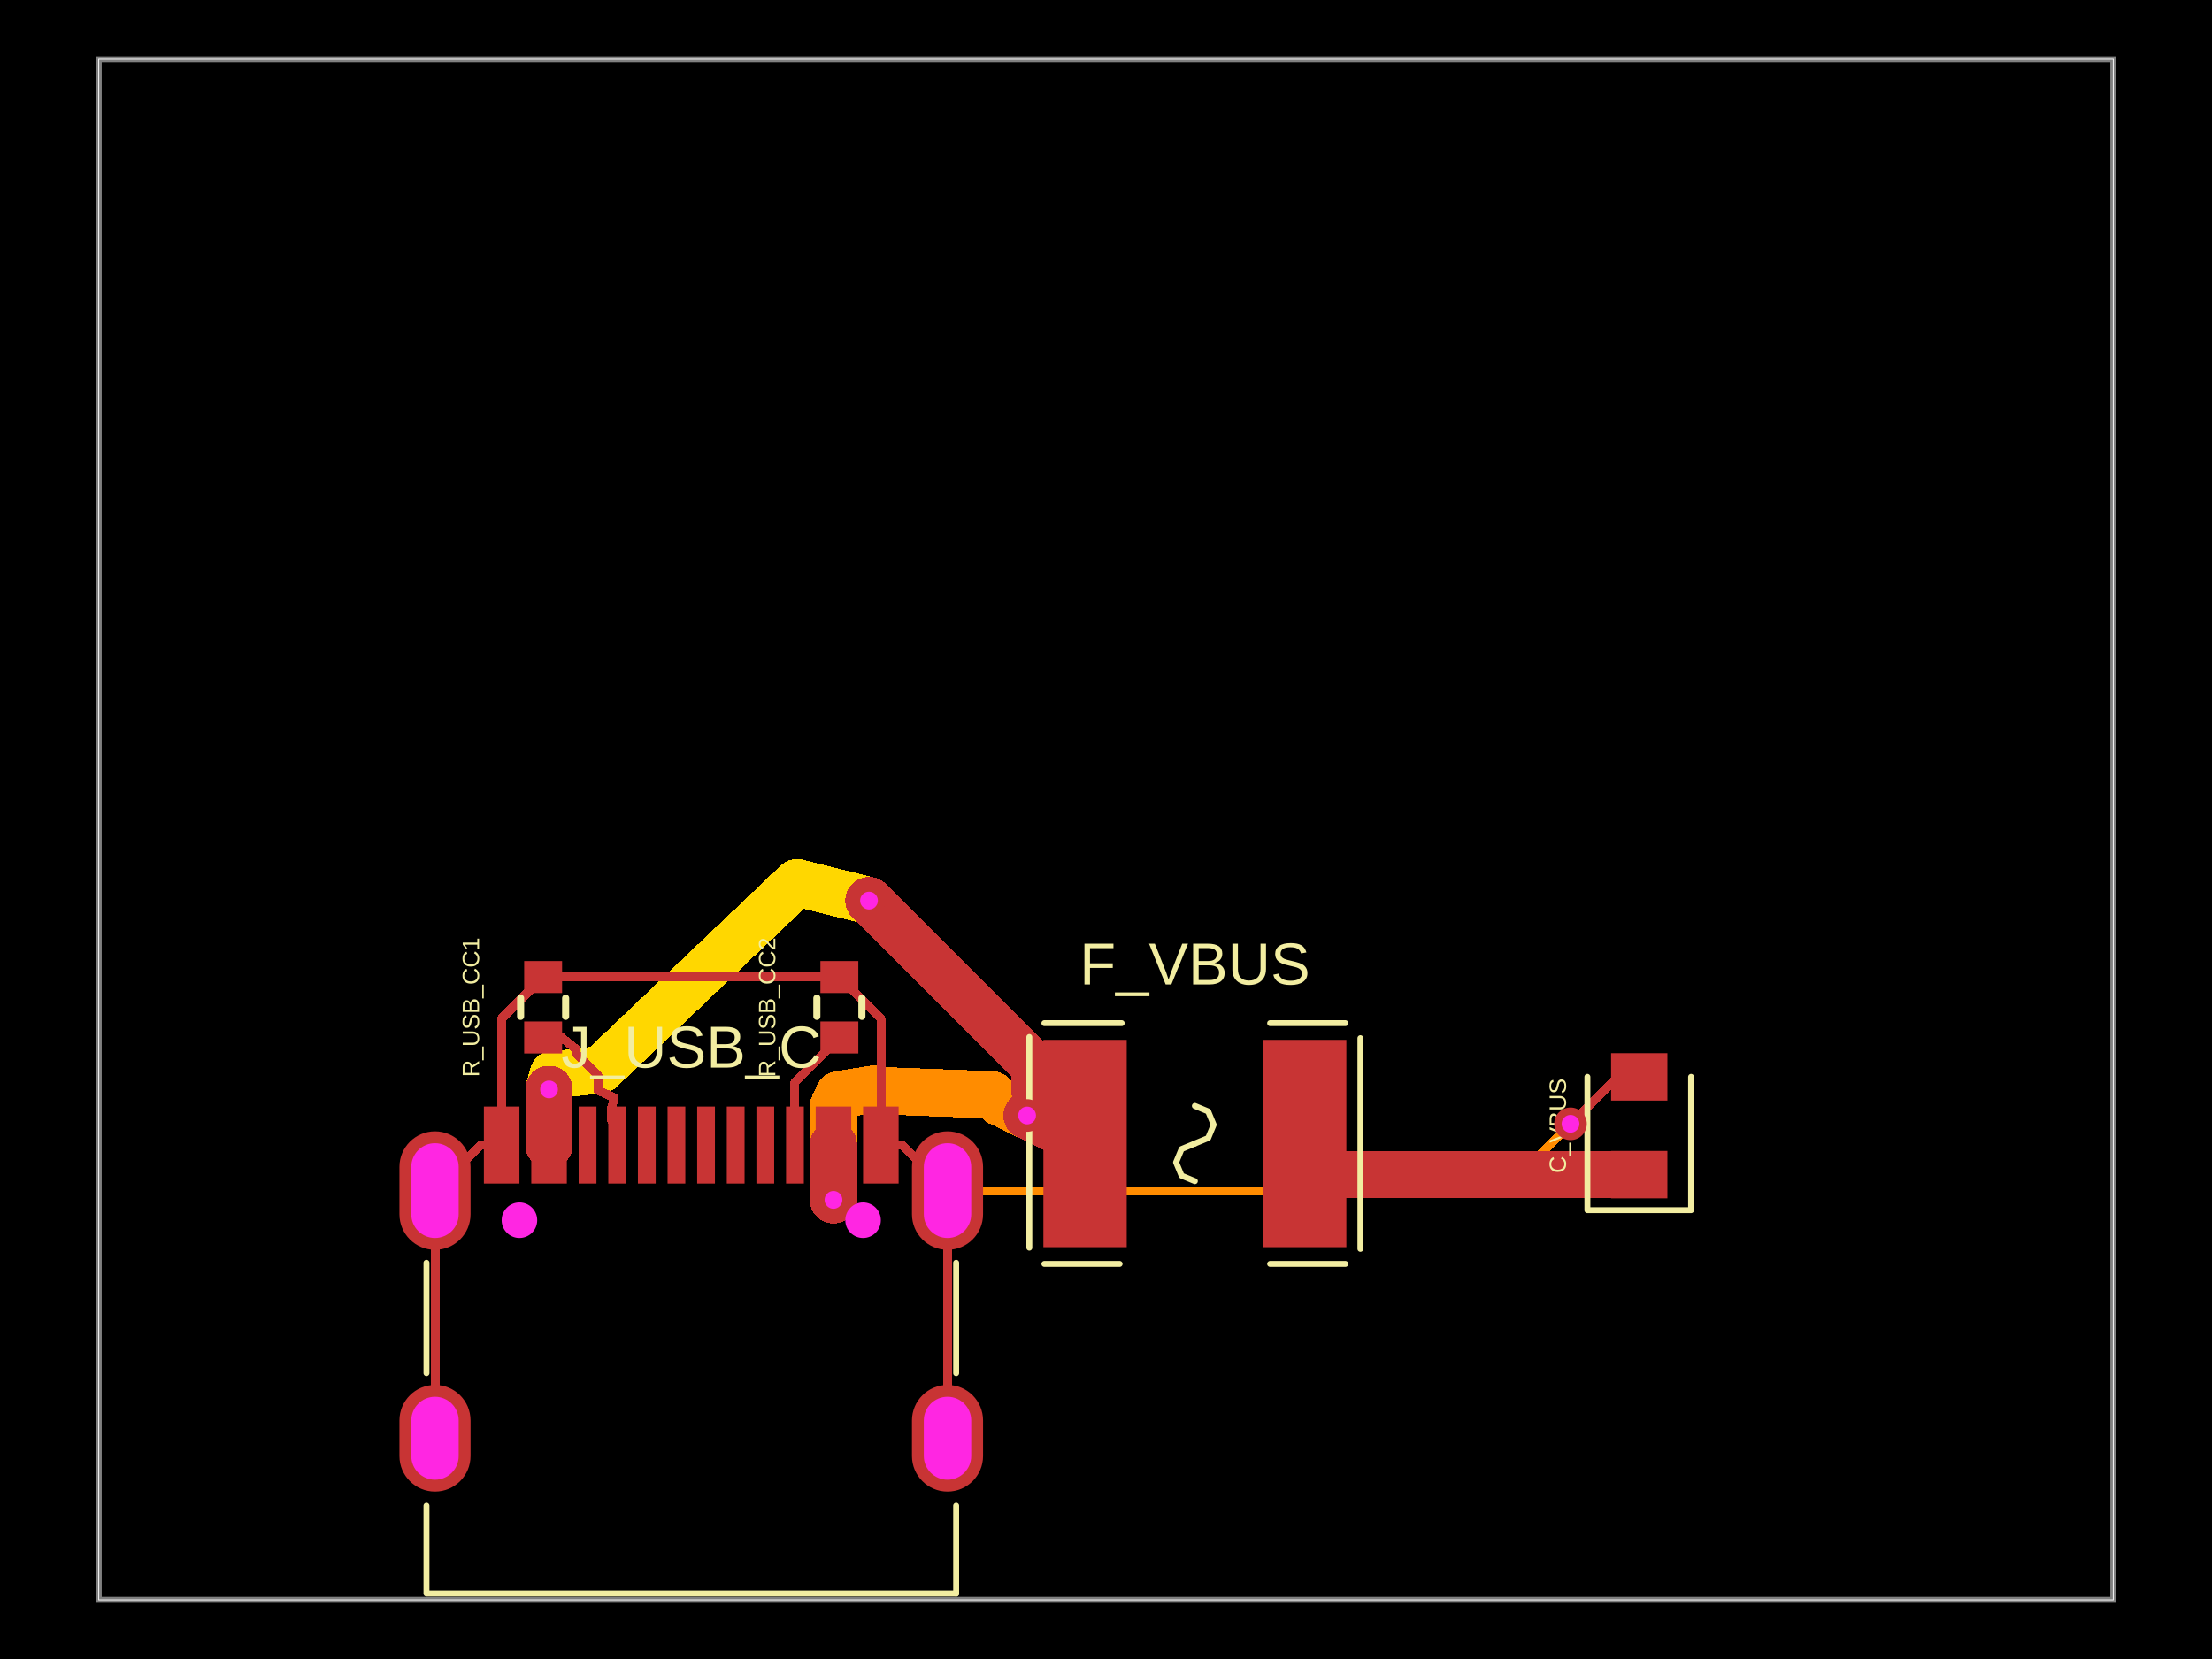
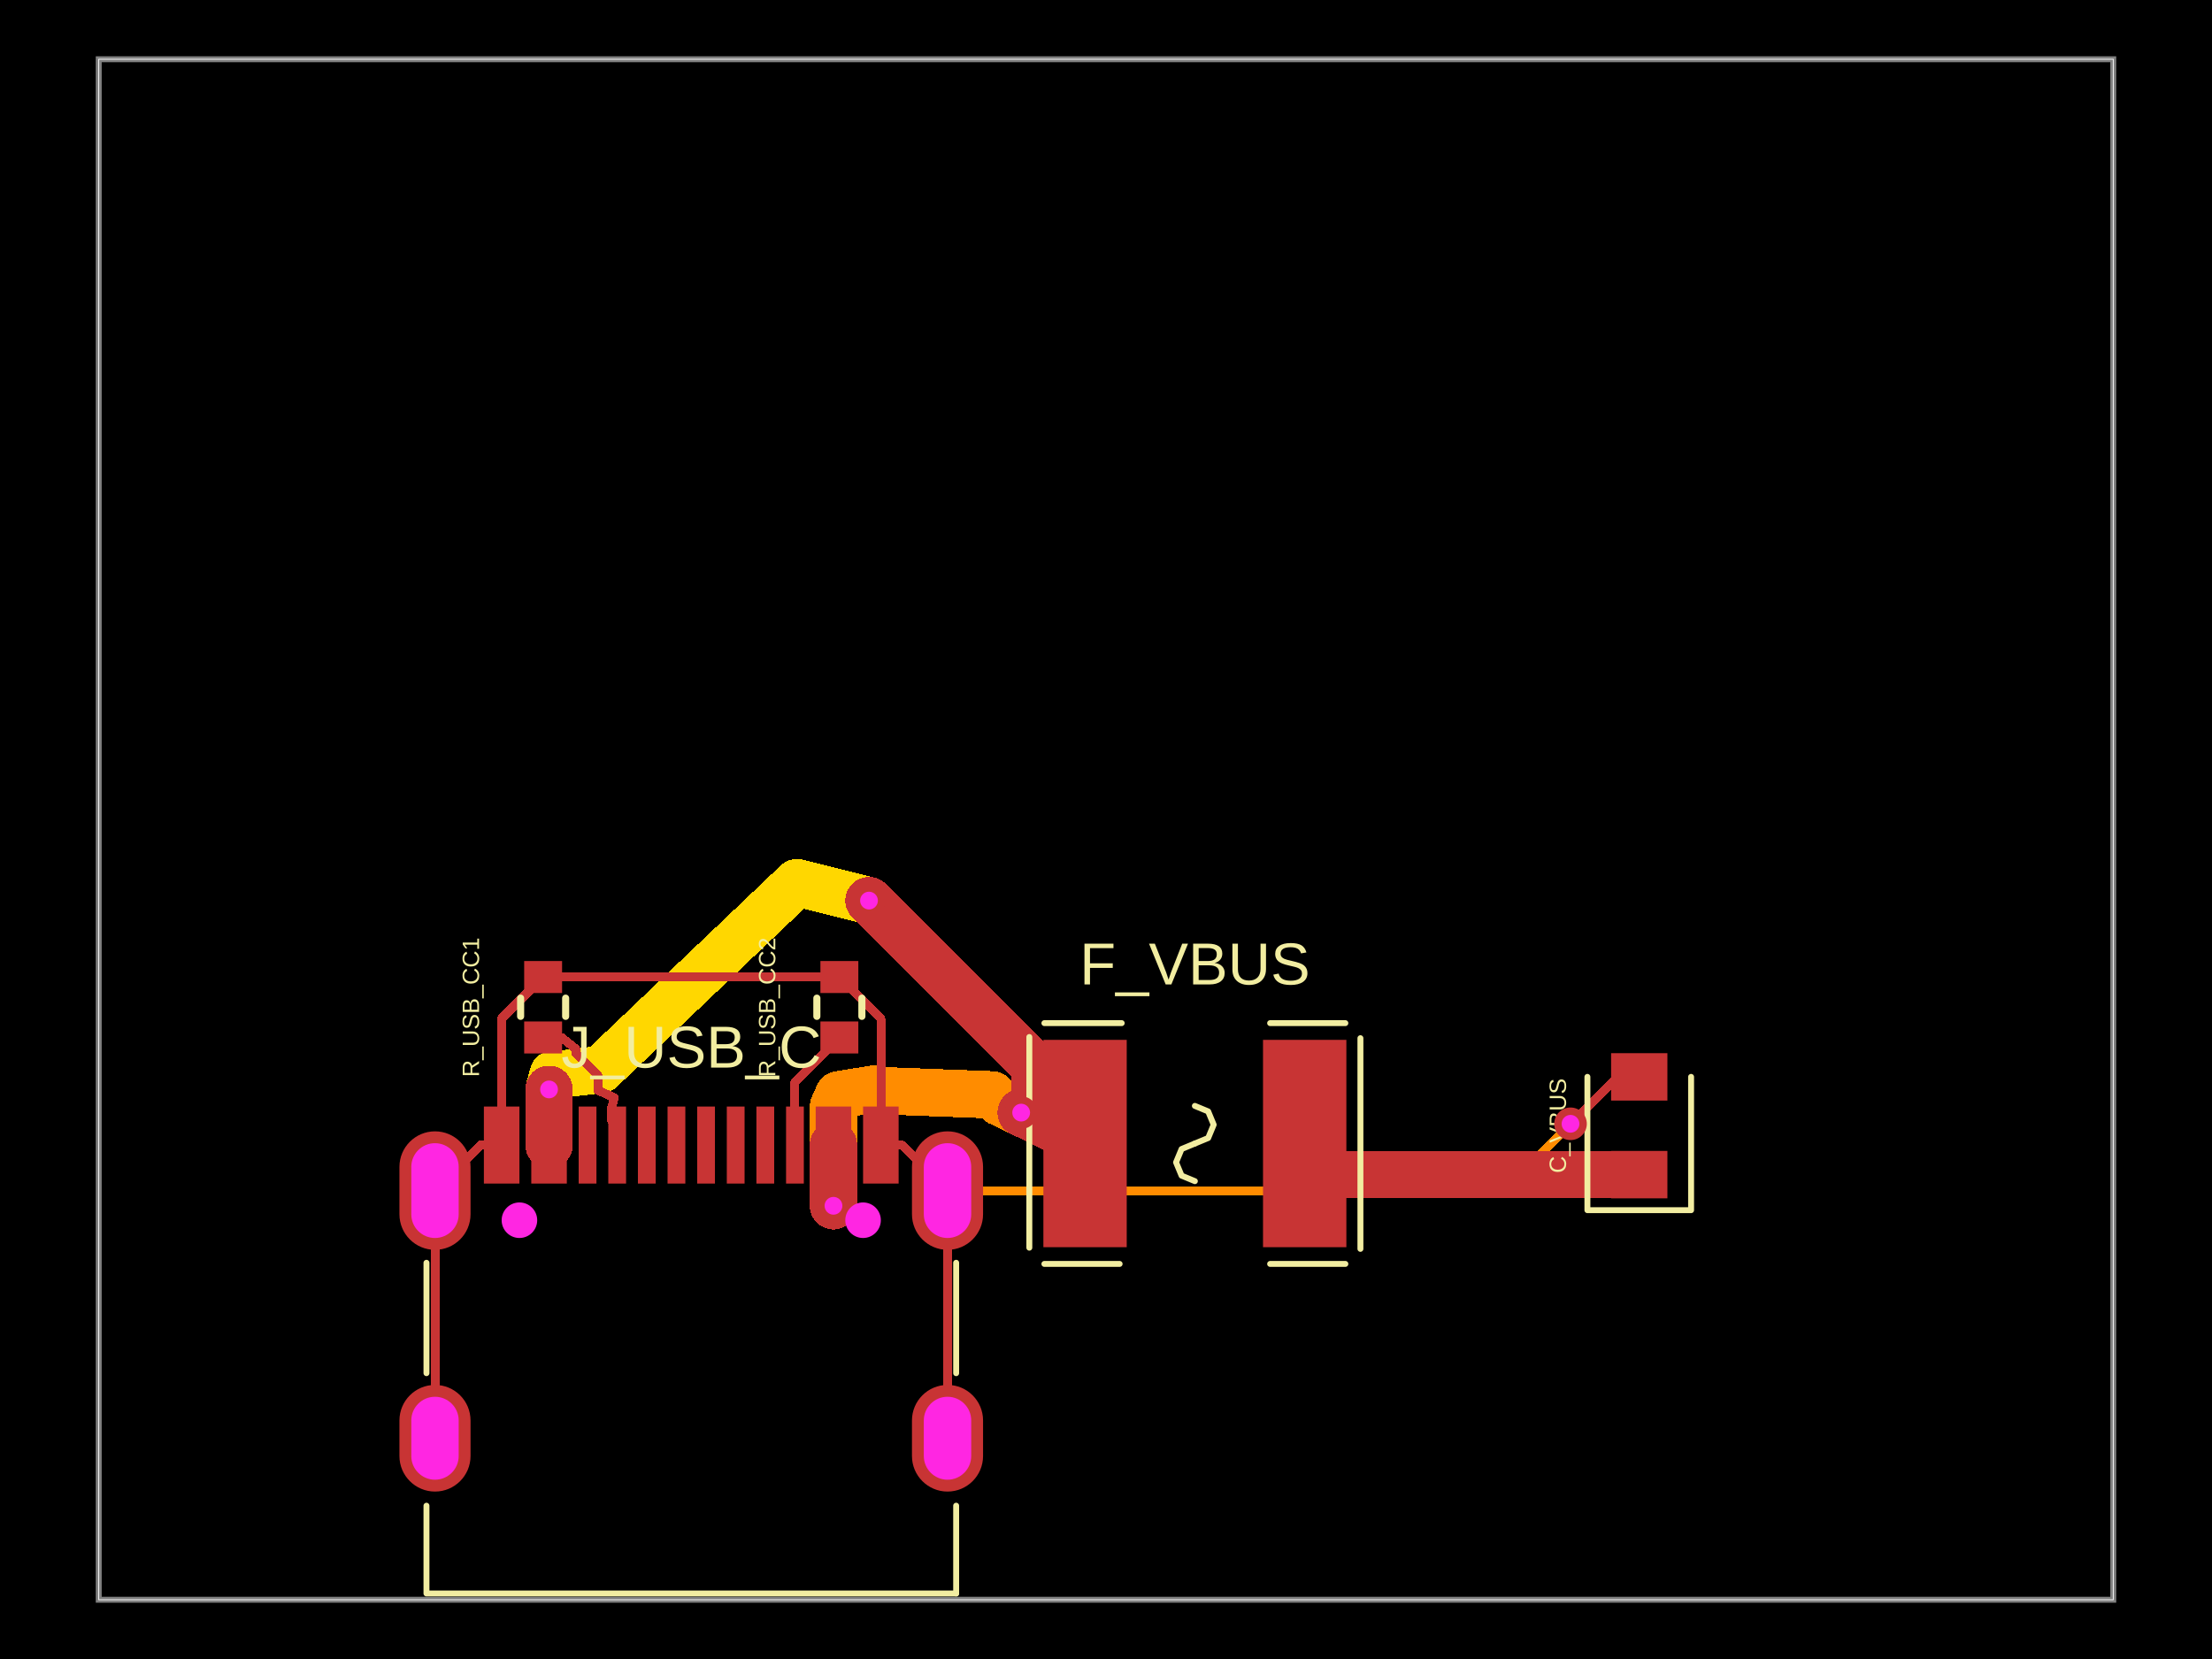
<svg xmlns="http://www.w3.org/2000/svg" width="800" height="600" data-software-used-string="@tscircuit/core@0.0.1871">
  <style />
  <rect class="boundary" x="0" y="0" fill="#000" width="800" height="600" data-type="pcb_background" data-pcb-layer="global" />
  <rect class="pcb-boundary" fill="none" stroke="#fff" stroke-width="0.3" x="35.714" y="21.429" width="728.571" height="557.143" data-type="pcb_boundary" data-pcb-layer="global" />
  <path class="pcb-board" d="M 35.714 578.571 L 764.286 578.571 L 764.286 21.429 L 35.714 21.429 Z" fill="none" stroke="rgba(255, 255, 255, 0.5)" stroke-width="2.143" data-type="pcb_board" data-pcb-layer="board" />
-   <path class="pcb-trace" stroke="rgb(255, 140, 0)" fill="none" d="M 301.436 433.947 L 301.429 400.197" stroke-width="17.143" stroke-linecap="round" stroke-linejoin="round" shape-rendering="crispEdges" data-type="pcb_trace" data-pcb-layer="inner1" />
+   <path class="pcb-trace" stroke="rgb(255, 140, 0)" fill="none" d="M 301.437 436.089 L 301.429 400.197" stroke-width="17.143" stroke-linecap="round" stroke-linejoin="round" shape-rendering="crispEdges" data-type="pcb_trace" data-pcb-layer="inner1" />
  <path class="pcb-trace" stroke="rgb(255, 140, 0)" fill="none" d="M 301.429 400.197 L 303.308 395.962" stroke-width="17.143" stroke-linecap="round" stroke-linejoin="round" shape-rendering="crispEdges" data-type="pcb_trace" data-pcb-layer="inner1" />
  <path class="pcb-trace" stroke="rgb(255, 140, 0)" fill="none" d="M 303.308 395.962 L 316.624 393.771" stroke-width="17.143" stroke-linecap="round" stroke-linejoin="round" shape-rendering="crispEdges" data-type="pcb_trace" data-pcb-layer="inner1" />
  <path class="pcb-trace" stroke="rgb(255, 140, 0)" fill="none" d="M 316.624 393.771 L 318.572 394.437" stroke-width="17.143" stroke-linecap="round" stroke-linejoin="round" shape-rendering="crispEdges" data-type="pcb_trace" data-pcb-layer="inner1" />
  <path class="pcb-trace" stroke="rgb(255, 140, 0)" fill="none" d="M 318.572 394.437 L 358.819 395.962" stroke-width="17.143" stroke-linecap="round" stroke-linejoin="round" shape-rendering="crispEdges" data-type="pcb_trace" data-pcb-layer="inner1" />
  <path class="pcb-trace" stroke="rgb(255, 140, 0)" fill="none" d="M 358.819 395.962 L 361.429 398.571" stroke-width="17.143" stroke-linecap="round" stroke-linejoin="round" shape-rendering="crispEdges" data-type="pcb_trace" data-pcb-layer="inner1" />
-   <path class="pcb-trace" stroke="rgb(255, 140, 0)" fill="none" d="M 361.429 398.571 L 371.462 403.427" stroke-width="17.143" stroke-linecap="round" stroke-linejoin="round" shape-rendering="crispEdges" data-type="pcb_trace" data-pcb-layer="inner1" />
+   <path class="pcb-trace" stroke="rgb(255, 140, 0)" fill="none" d="M 361.429 398.571 L 369.319 402.39" stroke-width="17.143" stroke-linecap="round" stroke-linejoin="round" shape-rendering="crispEdges" data-type="pcb_trace" data-pcb-layer="inner1" />
  <path class="pcb-trace" stroke="rgb(255, 140, 0)" fill="none" d="M 342.681 430.592 L 543.85 430.586" stroke-width="3.214" stroke-linecap="round" stroke-linejoin="round" shape-rendering="crispEdges" data-type="pcb_trace" data-pcb-layer="inner1" />
  <path class="pcb-trace" stroke="rgb(255, 140, 0)" fill="none" d="M 543.85 430.586 L 568 406.436" stroke-width="3.214" stroke-linecap="round" stroke-linejoin="round" shape-rendering="crispEdges" data-type="pcb_trace" data-pcb-layer="inner1" />
  <path class="pcb-trace" stroke="rgb(255, 215, 0)" fill="none" d="M 198.572 394.009 L 200.071 388.523" stroke-width="17.143" stroke-linecap="round" stroke-linejoin="round" shape-rendering="crispEdges" data-type="pcb_trace" data-pcb-layer="inner2" />
  <path class="pcb-trace" stroke="rgb(255, 215, 0)" fill="none" d="M 200.071 388.523 L 199.984 388.842" stroke-width="17.143" stroke-linecap="round" stroke-linejoin="round" shape-rendering="crispEdges" data-type="pcb_trace" data-pcb-layer="inner2" />
  <path class="pcb-trace" stroke="rgb(255, 215, 0)" fill="none" d="M 199.984 388.842 L 217.29 386.777" stroke-width="17.143" stroke-linecap="round" stroke-linejoin="round" shape-rendering="crispEdges" data-type="pcb_trace" data-pcb-layer="inner2" />
  <path class="pcb-trace" stroke="rgb(255, 215, 0)" fill="none" d="M 217.29 386.777 L 288.265 319.215" stroke-width="17.143" stroke-linecap="round" stroke-linejoin="round" shape-rendering="crispEdges" data-type="pcb_trace" data-pcb-layer="inner2" />
  <path class="pcb-trace" stroke="rgb(255, 215, 0)" fill="none" d="M 288.265 319.215 L 314.286 325.714" stroke-width="17.143" stroke-linecap="round" stroke-linejoin="round" shape-rendering="crispEdges" data-type="pcb_trace" data-pcb-layer="inner2" />
  <rect class="pcb-pad" fill="rgb(200, 52, 52)" x="209.284" y="400.199" width="6.429" height="27.857" data-type="pcb_smtpad" data-pcb-layer="top" data-pad-name="J_USB_C.B8" />
  <rect class="pcb-pad" fill="rgb(200, 52, 52)" x="220.001" y="400.199" width="6.429" height="27.857" data-type="pcb_smtpad" data-pcb-layer="top" data-pad-name="J_USB_C.A5" />
  <rect class="pcb-pad" fill="rgb(200, 52, 52)" x="230.713" y="400.199" width="6.429" height="27.857" data-type="pcb_smtpad" data-pcb-layer="top" data-pad-name="J_USB_C.B7" />
  <rect class="pcb-pad" fill="rgb(200, 52, 52)" x="241.43" y="400.199" width="6.429" height="27.857" data-type="pcb_smtpad" data-pcb-layer="top" data-pad-name="J_USB_C.A6" />
  <rect class="pcb-pad" fill="rgb(200, 52, 52)" x="252.141" y="400.199" width="6.429" height="27.857" data-type="pcb_smtpad" data-pcb-layer="top" data-pad-name="J_USB_C.A7" />
  <rect class="pcb-pad" fill="rgb(200, 52, 52)" x="262.858" y="400.199" width="6.429" height="27.857" data-type="pcb_smtpad" data-pcb-layer="top" data-pad-name="J_USB_C.B6" />
  <rect class="pcb-pad" fill="rgb(200, 52, 52)" x="273.565" y="400.199" width="6.429" height="27.857" data-type="pcb_smtpad" data-pcb-layer="top" data-pad-name="J_USB_C.A8" />
  <rect class="pcb-pad" fill="rgb(200, 52, 52)" x="284.287" y="400.199" width="6.429" height="27.857" data-type="pcb_smtpad" data-pcb-layer="top" data-pad-name="J_USB_C.B5" />
  <polygon class="pcb-pad" fill="rgb(200, 52, 52)" points="187.858,428.055 187.858,400.197 187.858,400.197 181.429,400.197 181.429,400.197 181.429,400.2 181.429,400.2 175.001,400.2 175.001,400.2 175.001,428.058 175.001,428.058 181.43,428.058 181.43,428.058 181.43,428.055 181.43,428.055 187.858,428.055" data-type="pcb_smtpad" data-pcb-layer="top" data-pad-name="J_USB_C.A1B12" />
  <polygon class="pcb-pad" fill="rgb(200, 52, 52)" points="312.143,400.197 312.143,428.054 312.143,428.054 318.571,428.054 318.571,428.054 318.572,428.054 318.572,428.054 325,428.054 325,428.054 325,400.197 325,400.197 318.572,400.197 318.572,400.197 318.571,400.197 318.571,400.197 312.143,400.197" data-type="pcb_smtpad" data-pcb-layer="top" data-pad-name="J_USB_C.B1A12" />
  <polygon class="pcb-pad" fill="rgb(200, 52, 52)" points="307.861,428.054 307.861,400.197 307.861,400.197 301.432,400.197 301.432,400.197 301.432,400.197 301.432,400.197 295.003,400.197 295.003,400.197 295.003,428.054 295.003,428.054 301.432,428.054 301.432,428.054 301.432,428.054 301.432,428.054 307.861,428.054" data-type="pcb_smtpad" data-pcb-layer="top" data-pad-name="J_USB_C.B4A9" />
  <polygon class="pcb-pad" fill="rgb(200, 52, 52)" points="205.001,428.057 205.001,400.2 205.001,400.2 198.572,400.2 198.572,400.2 198.572,400.201 198.572,400.201 192.144,400.201 192.144,400.201 192.144,428.058 192.144,428.058 198.573,428.058 198.573,428.058 198.573,428.057 198.573,428.057 205.001,428.057" data-type="pcb_smtpad" data-pcb-layer="top" data-pad-name="J_USB_C.A4B9" />
  <rect class="pcb-pad" fill="rgb(200, 52, 52)" x="456.788" y="376.08" width="30.143" height="74.983" data-type="pcb_smtpad" data-pcb-layer="top" data-pad-name="F_VBUS.pin2" />
  <rect class="pcb-pad" fill="rgb(200, 52, 52)" x="377.355" y="376.08" width="30.143" height="74.983" data-type="pcb_smtpad" data-pcb-layer="top" data-pad-name="F_VBUS.pin1" />
  <rect class="pcb-pad" fill="rgb(200, 52, 52)" x="189.571" y="369.429" width="13.714" height="11.571" data-type="pcb_smtpad" data-pcb-layer="top" data-pad-name="R_USB_CC1.pin1" />
  <rect class="pcb-pad" fill="rgb(200, 52, 52)" x="189.571" y="347.571" width="13.714" height="11.571" data-type="pcb_smtpad" data-pcb-layer="top" data-pad-name="R_USB_CC1.pin2" />
  <rect class="pcb-pad" fill="rgb(200, 52, 52)" x="296.714" y="369.429" width="13.714" height="11.571" data-type="pcb_smtpad" data-pcb-layer="top" data-pad-name="R_USB_CC2.pin1" />
  <rect class="pcb-pad" fill="rgb(200, 52, 52)" x="296.714" y="347.571" width="13.714" height="11.571" data-type="pcb_smtpad" data-pcb-layer="top" data-pad-name="R_USB_CC2.pin2" />
  <rect class="pcb-pad" fill="rgb(200, 52, 52)" x="582.679" y="416.25" width="20.357" height="17.143" data-type="pcb_smtpad" data-pcb-layer="top" data-pad-name="C_VBUS.pin1" />
  <rect class="pcb-pad" fill="rgb(200, 52, 52)" x="582.679" y="380.893" width="20.357" height="17.143" data-type="pcb_smtpad" data-pcb-layer="top" data-pad-name="C_VBUS.pin2" />
-   <path class="pcb-trace" stroke="rgb(200, 52, 52)" fill="none" d="M 301.432 414.125 L 301.436 433.947" stroke-width="17.143" stroke-linecap="round" stroke-linejoin="round" shape-rendering="crispEdges" data-type="pcb_trace" data-pcb-layer="top" />
-   <path class="pcb-trace" stroke="rgb(200, 52, 52)" fill="none" d="M 371.462 403.427 L 392.426 413.571" stroke-width="17.143" stroke-linecap="round" stroke-linejoin="round" shape-rendering="crispEdges" data-type="pcb_trace" data-pcb-layer="top" />
+   <path class="pcb-trace" stroke="rgb(200, 52, 52)" fill="none" d="M 301.432 414.125 L 301.437 436.089" stroke-width="17.143" stroke-linecap="round" stroke-linejoin="round" shape-rendering="crispEdges" data-type="pcb_trace" data-pcb-layer="top" />
+   <path class="pcb-trace" stroke="rgb(200, 52, 52)" fill="none" d="M 369.319 402.39 L 392.426 413.571" stroke-width="17.143" stroke-linecap="round" stroke-linejoin="round" shape-rendering="crispEdges" data-type="pcb_trace" data-pcb-layer="top" />
  <path class="pcb-trace" stroke="rgb(200, 52, 52)" fill="none" d="M 198.572 414.129 L 198.572 394.009" stroke-width="17.143" stroke-linecap="round" stroke-linejoin="round" shape-rendering="crispEdges" data-type="pcb_trace" data-pcb-layer="top" />
  <path class="pcb-trace" stroke="rgb(200, 52, 52)" fill="none" d="M 198.572 394.009 L 198.572 394.009" stroke-width="17.143" stroke-linecap="round" stroke-linejoin="round" shape-rendering="crispEdges" data-type="pcb_trace" data-pcb-layer="top" />
  <path class="pcb-trace" stroke="rgb(200, 52, 52)" fill="none" d="M 314.286 325.714 L 374.286 385.714" stroke-width="17.143" stroke-linecap="round" stroke-linejoin="round" shape-rendering="crispEdges" data-type="pcb_trace" data-pcb-layer="top" />
  <path class="pcb-trace" stroke="rgb(200, 52, 52)" fill="none" d="M 374.286 385.714 L 374.286 394.286" stroke-width="17.143" stroke-linecap="round" stroke-linejoin="round" shape-rendering="crispEdges" data-type="pcb_trace" data-pcb-layer="top" />
  <path class="pcb-trace" stroke="rgb(200, 52, 52)" fill="none" d="M 374.286 394.286 L 382.857 402.857" stroke-width="17.143" stroke-linecap="round" stroke-linejoin="round" shape-rendering="crispEdges" data-type="pcb_trace" data-pcb-layer="top" />
  <path class="pcb-trace" stroke="rgb(200, 52, 52)" fill="none" d="M 382.857 402.857 L 382.857 403.998" stroke-width="17.143" stroke-linecap="round" stroke-linejoin="round" shape-rendering="crispEdges" data-type="pcb_trace" data-pcb-layer="top" />
  <path class="pcb-trace" stroke="rgb(200, 52, 52)" fill="none" d="M 382.857 403.998 L 383.304 404.444" stroke-width="17.143" stroke-linecap="round" stroke-linejoin="round" shape-rendering="crispEdges" data-type="pcb_trace" data-pcb-layer="top" />
  <path class="pcb-trace" stroke="rgb(200, 52, 52)" fill="none" d="M 383.304 404.444 L 392.426 413.571" stroke-width="17.143" stroke-linecap="round" stroke-linejoin="round" shape-rendering="crispEdges" data-type="pcb_trace" data-pcb-layer="top" />
  <path class="pcb-trace" stroke="rgb(200, 52, 52)" fill="none" d="M 223.216 414.128 L 223.382 411.916" stroke-width="3.214" stroke-linecap="round" stroke-linejoin="round" shape-rendering="crispEdges" data-type="pcb_trace" data-pcb-layer="top" />
  <path class="pcb-trace" stroke="rgb(200, 52, 52)" fill="none" d="M 223.382 411.916 L 223.382 409.7" stroke-width="3.214" stroke-linecap="round" stroke-linejoin="round" shape-rendering="crispEdges" data-type="pcb_trace" data-pcb-layer="top" />
  <path class="pcb-trace" stroke="rgb(200, 52, 52)" fill="none" d="M 223.382 409.7 L 223.382 407.483" stroke-width="3.214" stroke-linecap="round" stroke-linejoin="round" shape-rendering="crispEdges" data-type="pcb_trace" data-pcb-layer="top" />
  <path class="pcb-trace" stroke="rgb(200, 52, 52)" fill="none" d="M 223.382 407.483 L 223.382 405.266" stroke-width="3.214" stroke-linecap="round" stroke-linejoin="round" shape-rendering="crispEdges" data-type="pcb_trace" data-pcb-layer="top" />
  <path class="pcb-trace" stroke="rgb(200, 52, 52)" fill="none" d="M 223.382 405.266 L 221.165 405.266" stroke-width="3.214" stroke-linecap="round" stroke-linejoin="round" shape-rendering="crispEdges" data-type="pcb_trace" data-pcb-layer="top" />
  <path class="pcb-trace" stroke="rgb(200, 52, 52)" fill="none" d="M 221.165 405.266 L 221.165 403.049" stroke-width="3.214" stroke-linecap="round" stroke-linejoin="round" shape-rendering="crispEdges" data-type="pcb_trace" data-pcb-layer="top" />
  <path class="pcb-trace" stroke="rgb(200, 52, 52)" fill="none" d="M 221.165 403.049 L 221.165 400.833" stroke-width="3.214" stroke-linecap="round" stroke-linejoin="round" shape-rendering="crispEdges" data-type="pcb_trace" data-pcb-layer="top" />
  <path class="pcb-trace" stroke="rgb(200, 52, 52)" fill="none" d="M 221.165 400.833 L 222.143 396.985" stroke-width="3.214" stroke-linecap="round" stroke-linejoin="round" shape-rendering="crispEdges" data-type="pcb_trace" data-pcb-layer="top" />
  <path class="pcb-trace" stroke="rgb(200, 52, 52)" fill="none" d="M 222.143 396.985 L 216.309 394.339" stroke-width="3.214" stroke-linecap="round" stroke-linejoin="round" shape-rendering="crispEdges" data-type="pcb_trace" data-pcb-layer="top" />
  <path class="pcb-trace" stroke="rgb(200, 52, 52)" fill="none" d="M 216.309 394.339 L 216.309 394.313" stroke-width="3.214" stroke-linecap="round" stroke-linejoin="round" shape-rendering="crispEdges" data-type="pcb_trace" data-pcb-layer="top" />
  <path class="pcb-trace" stroke="rgb(200, 52, 52)" fill="none" d="M 216.309 394.313 L 216.309 389.071" stroke-width="3.214" stroke-linecap="round" stroke-linejoin="round" shape-rendering="crispEdges" data-type="pcb_trace" data-pcb-layer="top" />
  <path class="pcb-trace" stroke="rgb(200, 52, 52)" fill="none" d="M 216.309 389.071 L 208.662 381.424" stroke-width="3.214" stroke-linecap="round" stroke-linejoin="round" shape-rendering="crispEdges" data-type="pcb_trace" data-pcb-layer="top" />
  <path class="pcb-trace" stroke="rgb(200, 52, 52)" fill="none" d="M 208.662 381.424 L 208.258 381.019" stroke-width="3.214" stroke-linecap="round" stroke-linejoin="round" shape-rendering="crispEdges" data-type="pcb_trace" data-pcb-layer="top" />
  <path class="pcb-trace" stroke="rgb(200, 52, 52)" fill="none" d="M 208.258 381.019 L 208.214 379.286" stroke-width="3.214" stroke-linecap="round" stroke-linejoin="round" shape-rendering="crispEdges" data-type="pcb_trace" data-pcb-layer="top" />
  <path class="pcb-trace" stroke="rgb(200, 52, 52)" fill="none" d="M 208.214 379.286 L 203.286 375.34" stroke-width="3.214" stroke-linecap="round" stroke-linejoin="round" shape-rendering="crispEdges" data-type="pcb_trace" data-pcb-layer="top" />
  <path class="pcb-trace" stroke="rgb(200, 52, 52)" fill="none" d="M 203.286 375.34 L 202.323 375.34" stroke-width="3.214" stroke-linecap="round" stroke-linejoin="round" shape-rendering="crispEdges" data-type="pcb_trace" data-pcb-layer="top" />
  <path class="pcb-trace" stroke="rgb(200, 52, 52)" fill="none" d="M 202.323 375.34 L 196.429 375.214" stroke-width="3.214" stroke-linecap="round" stroke-linejoin="round" shape-rendering="crispEdges" data-type="pcb_trace" data-pcb-layer="top" />
  <path class="pcb-trace" stroke="rgb(200, 52, 52)" fill="none" d="M 287.501 414.128 L 287.501 391.284" stroke-width="3.214" stroke-linecap="round" stroke-linejoin="round" shape-rendering="crispEdges" data-type="pcb_trace" data-pcb-layer="top" />
  <path class="pcb-trace" stroke="rgb(200, 52, 52)" fill="none" d="M 287.501 391.284 L 303.571 375.214" stroke-width="3.214" stroke-linecap="round" stroke-linejoin="round" shape-rendering="crispEdges" data-type="pcb_trace" data-pcb-layer="top" />
  <path class="pcb-trace" stroke="rgb(200, 52, 52)" fill="none" d="M 471.859 413.571 L 483.1 424.821" stroke-width="17.143" stroke-linecap="round" stroke-linejoin="round" shape-rendering="crispEdges" data-type="pcb_trace" data-pcb-layer="top" />
  <path class="pcb-trace" stroke="rgb(200, 52, 52)" fill="none" d="M 483.1 424.821 L 592.857 424.821" stroke-width="17.143" stroke-linecap="round" stroke-linejoin="round" shape-rendering="crispEdges" data-type="pcb_trace" data-pcb-layer="top" />
  <path class="pcb-trace" stroke="rgb(200, 52, 52)" fill="none" d="M 181.43 414.128 L 173.784 414.128" stroke-width="3.214" stroke-linecap="round" stroke-linejoin="round" shape-rendering="crispEdges" data-type="pcb_trace" data-pcb-layer="top" />
  <path class="pcb-trace" stroke="rgb(200, 52, 52)" fill="none" d="M 173.784 414.128 L 157.319 430.592" stroke-width="3.214" stroke-linecap="round" stroke-linejoin="round" shape-rendering="crispEdges" data-type="pcb_trace" data-pcb-layer="top" />
  <path class="pcb-trace" stroke="rgb(200, 52, 52)" fill="none" d="M 318.572 414.125 L 326.214 414.125" stroke-width="3.214" stroke-linecap="round" stroke-linejoin="round" shape-rendering="crispEdges" data-type="pcb_trace" data-pcb-layer="top" />
  <path class="pcb-trace" stroke="rgb(200, 52, 52)" fill="none" d="M 326.214 414.125 L 342.681 430.592" stroke-width="3.214" stroke-linecap="round" stroke-linejoin="round" shape-rendering="crispEdges" data-type="pcb_trace" data-pcb-layer="top" />
  <path class="pcb-trace" stroke="rgb(200, 52, 52)" fill="none" d="M 303.571 353.357 L 318.572 368.357" stroke-width="3.214" stroke-linecap="round" stroke-linejoin="round" shape-rendering="crispEdges" data-type="pcb_trace" data-pcb-layer="top" />
  <path class="pcb-trace" stroke="rgb(200, 52, 52)" fill="none" d="M 318.572 368.357 L 318.572 414.125" stroke-width="3.214" stroke-linecap="round" stroke-linejoin="round" shape-rendering="crispEdges" data-type="pcb_trace" data-pcb-layer="top" />
  <path class="pcb-trace" stroke="rgb(200, 52, 52)" fill="none" d="M 181.43 414.128 L 181.43 368.356" stroke-width="3.214" stroke-linecap="round" stroke-linejoin="round" shape-rendering="crispEdges" data-type="pcb_trace" data-pcb-layer="top" />
  <path class="pcb-trace" stroke="rgb(200, 52, 52)" fill="none" d="M 181.43 368.356 L 196.429 353.357" stroke-width="3.214" stroke-linecap="round" stroke-linejoin="round" shape-rendering="crispEdges" data-type="pcb_trace" data-pcb-layer="top" />
  <path class="pcb-trace" stroke="rgb(200, 52, 52)" fill="none" d="M 157.319 430.592 L 157.319 430.588" stroke-width="3.214" stroke-linecap="round" stroke-linejoin="round" shape-rendering="crispEdges" data-type="pcb_trace" data-pcb-layer="top" />
  <path class="pcb-trace" stroke="rgb(200, 52, 52)" fill="none" d="M 157.319 430.588 L 157.319 520.16" stroke-width="3.214" stroke-linecap="round" stroke-linejoin="round" shape-rendering="crispEdges" data-type="pcb_trace" data-pcb-layer="top" />
  <path class="pcb-trace" stroke="rgb(200, 52, 52)" fill="none" d="M 342.681 430.592 L 342.681 430.588" stroke-width="3.214" stroke-linecap="round" stroke-linejoin="round" shape-rendering="crispEdges" data-type="pcb_trace" data-pcb-layer="top" />
  <path class="pcb-trace" stroke="rgb(200, 52, 52)" fill="none" d="M 342.681 430.588 L 342.681 520.16" stroke-width="3.214" stroke-linecap="round" stroke-linejoin="round" shape-rendering="crispEdges" data-type="pcb_trace" data-pcb-layer="top" />
  <path class="pcb-trace" stroke="rgb(200, 52, 52)" fill="none" d="M 196.429 353.357 L 303.571 353.357" stroke-width="3.214" stroke-linecap="round" stroke-linejoin="round" shape-rendering="crispEdges" data-type="pcb_trace" data-pcb-layer="top" />
  <path class="pcb-trace" stroke="rgb(200, 52, 52)" fill="none" d="M 568 406.436 L 571.512 402.923" stroke-width="3.214" stroke-linecap="round" stroke-linejoin="round" shape-rendering="crispEdges" data-type="pcb_trace" data-pcb-layer="top" />
  <path class="pcb-trace" stroke="rgb(200, 52, 52)" fill="none" d="M 571.512 402.923 L 571.648 402.923" stroke-width="3.214" stroke-linecap="round" stroke-linejoin="round" shape-rendering="crispEdges" data-type="pcb_trace" data-pcb-layer="top" />
  <path class="pcb-trace" stroke="rgb(200, 52, 52)" fill="none" d="M 571.648 402.923 L 585.107 389.464" stroke-width="3.214" stroke-linecap="round" stroke-linejoin="round" shape-rendering="crispEdges" data-type="pcb_trace" data-pcb-layer="top" />
  <path class="pcb-trace" stroke="rgb(200, 52, 52)" fill="none" d="M 585.107 389.464 L 592.857 389.464" stroke-width="3.214" stroke-linecap="round" stroke-linejoin="round" shape-rendering="crispEdges" data-type="pcb_trace" data-pcb-layer="top" />
  <path class="pcb-silkscreen pcb-silkscreen-top" d="M 154.236 496.623 L 154.236 456.704" fill="none" stroke="#f2eda1" stroke-width="2.143" stroke-linecap="round" stroke-linejoin="round" data-pcb-component-id="pcb_component_0" data-pcb-silkscreen-path-id="pcb_silkscreen_path_0" data-type="pcb_silkscreen_path" data-pcb-layer="top" />
  <path class="pcb-silkscreen pcb-silkscreen-top" d="M 345.807 576.303 L 154.236 576.303 L 154.236 544.561" fill="none" stroke="#f2eda1" stroke-width="2.143" stroke-linecap="round" stroke-linejoin="round" data-pcb-component-id="pcb_component_0" data-pcb-silkscreen-path-id="pcb_silkscreen_path_1" data-type="pcb_silkscreen_path" data-pcb-layer="top" />
  <path class="pcb-silkscreen pcb-silkscreen-top" d="M 345.807 496.631 L 345.807 456.696" fill="none" stroke="#f2eda1" stroke-width="2.143" stroke-linecap="round" stroke-linejoin="round" data-pcb-component-id="pcb_component_0" data-pcb-silkscreen-path-id="pcb_silkscreen_path_2" data-type="pcb_silkscreen_path" data-pcb-layer="top" />
  <path class="pcb-silkscreen pcb-silkscreen-top" d="M 345.807 576.303 L 345.807 544.553" fill="none" stroke="#f2eda1" stroke-width="2.143" stroke-linecap="round" stroke-linejoin="round" data-pcb-component-id="pcb_component_0" data-pcb-silkscreen-path-id="pcb_silkscreen_path_3" data-type="pcb_silkscreen_path" data-pcb-layer="top" />
  <text x="0" y="0" dx="0" dy="0" fill="#f2eda1" font-family="Arial, sans-serif" font-size="21.429" text-anchor="middle" dominant-baseline="central" transform="matrix(1,0,0,1,250.0599,378.6728)" class="pcb-silkscreen-text pcb-silkscreen-top" data-pcb-silkscreen-text-id="pcb_silkscreen_text_0" stroke="none" data-type="pcb_silkscreen_text" data-pcb-layer="top">J_USB_C</text>
  <path class="pcb-silkscreen pcb-silkscreen-top" d="M 372.271 375.048 L 372.271 451.248" fill="none" stroke="#f2eda1" stroke-width="2.143" stroke-linecap="round" stroke-linejoin="round" data-pcb-component-id="pcb_component_1" data-pcb-silkscreen-path-id="pcb_silkscreen_path_4" data-type="pcb_silkscreen_path" data-pcb-layer="top" />
  <path class="pcb-silkscreen pcb-silkscreen-top" d="M 492.014 375.471 L 492.014 451.671" fill="none" stroke="#f2eda1" stroke-width="2.143" stroke-linecap="round" stroke-linejoin="round" data-pcb-component-id="pcb_component_1" data-pcb-silkscreen-path-id="pcb_silkscreen_path_5" data-type="pcb_silkscreen_path" data-pcb-layer="top" />
  <path class="pcb-silkscreen pcb-silkscreen-top" d="M 404.929 457.114 L 377.714 457.114" fill="none" stroke="#f2eda1" stroke-width="2.143" stroke-linecap="round" stroke-linejoin="round" data-pcb-component-id="pcb_component_1" data-pcb-silkscreen-path-id="pcb_silkscreen_path_6" data-type="pcb_silkscreen_path" data-pcb-layer="top" />
  <path class="pcb-silkscreen pcb-silkscreen-top" d="M 459.357 457.114 L 486.571 457.114" fill="none" stroke="#f2eda1" stroke-width="2.143" stroke-linecap="round" stroke-linejoin="round" data-pcb-component-id="pcb_component_1" data-pcb-silkscreen-path-id="pcb_silkscreen_path_7" data-type="pcb_silkscreen_path" data-pcb-layer="top" />
  <path class="pcb-silkscreen pcb-silkscreen-top" d="M 377.714 370.029 L 405.68 370.029" fill="none" stroke="#f2eda1" stroke-width="2.143" stroke-linecap="round" stroke-linejoin="round" data-pcb-component-id="pcb_component_1" data-pcb-silkscreen-path-id="pcb_silkscreen_path_8" data-type="pcb_silkscreen_path" data-pcb-layer="top" />
  <path class="pcb-silkscreen pcb-silkscreen-top" d="M 486.571 370.029 L 459.357 370.029" fill="none" stroke="#f2eda1" stroke-width="2.143" stroke-linecap="round" stroke-linejoin="round" data-pcb-component-id="pcb_component_1" data-pcb-silkscreen-path-id="pcb_silkscreen_path_9" data-type="pcb_silkscreen_path" data-pcb-layer="top" />
  <path class="pcb-silkscreen pcb-silkscreen-top" d="M 432.143 413.571 L 427.332 415.564 L 425.339 420.375 L 427.332 425.186 L 432.143 427.179" fill="none" stroke="#f2eda1" stroke-width="2.143" stroke-linecap="round" stroke-linejoin="round" data-pcb-component-id="pcb_component_1" data-pcb-silkscreen-path-id="pcb_silkscreen_path_10" data-type="pcb_silkscreen_path" data-pcb-layer="top" />
  <path class="pcb-silkscreen pcb-silkscreen-top" d="M 432.143 413.571 L 436.954 411.579 L 438.946 406.768 L 436.954 401.957 L 432.143 399.964" fill="none" stroke="#f2eda1" stroke-width="2.143" stroke-linecap="round" stroke-linejoin="round" data-pcb-component-id="pcb_component_1" data-pcb-silkscreen-path-id="pcb_silkscreen_path_11" data-type="pcb_silkscreen_path" data-pcb-layer="top" />
  <text x="0" y="0" dx="0" dy="0" fill="#f2eda1" font-family="Arial, sans-serif" font-size="21.429" text-anchor="middle" dominant-baseline="central" transform="matrix(1,0,0,1,432.1429,348.6)" class="pcb-silkscreen-text pcb-silkscreen-top" data-pcb-silkscreen-text-id="pcb_silkscreen_text_1" stroke="none" data-type="pcb_silkscreen_text" data-pcb-layer="top">F_VBUS</text>
  <path class="pcb-silkscreen pcb-silkscreen-top" d="M 188.286 367.578 L 188.286 360.993" fill="none" stroke="#f2eda1" stroke-width="2.571" stroke-linecap="round" stroke-linejoin="round" data-pcb-component-id="pcb_component_2" data-pcb-silkscreen-path-id="pcb_silkscreen_path_12" data-type="pcb_silkscreen_path" data-pcb-layer="top" />
  <path class="pcb-silkscreen pcb-silkscreen-top" d="M 204.571 367.578 L 204.571 360.993" fill="none" stroke="#f2eda1" stroke-width="2.571" stroke-linecap="round" stroke-linejoin="round" data-pcb-component-id="pcb_component_2" data-pcb-silkscreen-path-id="pcb_silkscreen_path_13" data-type="pcb_silkscreen_path" data-pcb-layer="top" />
  <text x="0" y="0" dx="0" dy="0" fill="#f2eda1" font-family="Arial, sans-serif" font-size="8.571" text-anchor="middle" dominant-baseline="central" transform="matrix(6.123233995736766e-17,-1,1,6.123233995736766e-17,170.2857,364.2857)" class="pcb-silkscreen-text pcb-silkscreen-top" data-pcb-silkscreen-text-id="pcb_silkscreen_text_2" stroke="none" data-type="pcb_silkscreen_text" data-pcb-layer="top">R_USB_CC1</text>
  <path class="pcb-silkscreen pcb-silkscreen-top" d="M 295.429 367.578 L 295.429 360.993" fill="none" stroke="#f2eda1" stroke-width="2.571" stroke-linecap="round" stroke-linejoin="round" data-pcb-component-id="pcb_component_3" data-pcb-silkscreen-path-id="pcb_silkscreen_path_14" data-type="pcb_silkscreen_path" data-pcb-layer="top" />
  <path class="pcb-silkscreen pcb-silkscreen-top" d="M 311.714 367.578 L 311.714 360.993" fill="none" stroke="#f2eda1" stroke-width="2.571" stroke-linecap="round" stroke-linejoin="round" data-pcb-component-id="pcb_component_3" data-pcb-silkscreen-path-id="pcb_silkscreen_path_15" data-type="pcb_silkscreen_path" data-pcb-layer="top" />
  <text x="0" y="0" dx="0" dy="0" fill="#f2eda1" font-family="Arial, sans-serif" font-size="8.571" text-anchor="middle" dominant-baseline="central" transform="matrix(6.123233995736766e-17,-1,1,6.123233995736766e-17,277.4286,364.2857)" class="pcb-silkscreen-text pcb-silkscreen-top" data-pcb-silkscreen-text-id="pcb_silkscreen_text_3" stroke="none" data-type="pcb_silkscreen_text" data-pcb-layer="top">R_USB_CC2</text>
  <path class="pcb-silkscreen pcb-silkscreen-top" d="M 574.107 389.464 L 574.107 437.679 L 611.607 437.679 L 611.607 389.464" fill="none" stroke="#f2eda1" stroke-width="2.143" stroke-linecap="round" stroke-linejoin="round" data-pcb-component-id="pcb_component_4" data-pcb-silkscreen-path-id="pcb_silkscreen_path_16" data-type="pcb_silkscreen_path" data-pcb-layer="top" />
  <text x="0" y="0" dx="0" dy="0" fill="#f2eda1" font-family="Arial, sans-serif" font-size="8.571" text-anchor="middle" dominant-baseline="central" transform="matrix(6.123233995736766e-17,-1,1,6.123233995736766e-17,563.3929,407.1429)" class="pcb-silkscreen-text pcb-silkscreen-top" data-pcb-silkscreen-text-id="pcb_silkscreen_text_4" stroke="none" data-type="pcb_silkscreen_text" data-pcb-layer="top">C_VBUS</text>
  <g data-type="pcb_plated_hole" data-pcb-layer="through" data-pad-name="J_USB_C.EH1">
    <path class="pcb-hole-outer" fill="rgb(200, 52, 52)" d="M12.857,-6.429 v12.857 a12.857,12.857 0 0 1 -25.714,0 v-12.857 a12.857,12.857 0 0 1 25.714,0 z" transform="translate(342.681 520.1599)" data-type="pcb_plated_hole" data-pcb-layer="top" />
    <path class="pcb-hole-inner" fill="#FF26E2" d="M8.571,-6.429 v12.857 a8.571,8.571 0 0 1 -17.143,0 v-12.857 a8.571,8.571 0 0 1 17.143,0 z" transform="translate(342.681 520.1599)" data-type="pcb_plated_hole_drill" data-pcb-layer="drill" />
  </g>
  <g data-type="pcb_plated_hole" data-pcb-layer="through" data-pad-name="J_USB_C.EH2">
    <path class="pcb-hole-outer" fill="rgb(200, 52, 52)" d="M12.857,-8.571 v17.143 a12.857,12.857 0 0 1 -25.714,0 v-17.143 a12.857,12.857 0 0 1 25.714,0 z" transform="translate(342.681 430.5923)" data-type="pcb_plated_hole" data-pcb-layer="top" />
    <path class="pcb-hole-inner" fill="#FF26E2" d="M8.571,-8.571 v17.143 a8.571,8.571 0 0 1 -17.143,0 v-17.143 a8.571,8.571 0 0 1 17.143,0 z" transform="translate(342.681 430.5923)" data-type="pcb_plated_hole_drill" data-pcb-layer="drill" />
  </g>
  <g data-type="pcb_plated_hole" data-pcb-layer="through" data-pad-name="J_USB_C.EH3">
    <path class="pcb-hole-outer" fill="rgb(200, 52, 52)" d="M12.857,-8.571 v17.143 a12.857,12.857 0 0 1 -25.714,0 v-17.143 a12.857,12.857 0 0 1 25.714,0 z" transform="translate(157.319 430.5923)" data-type="pcb_plated_hole" data-pcb-layer="top" />
    <path class="pcb-hole-inner" fill="#FF26E2" d="M8.571,-8.571 v17.143 a8.571,8.571 0 0 1 -17.143,0 v-17.143 a8.571,8.571 0 0 1 17.143,0 z" transform="translate(157.319 430.5923)" data-type="pcb_plated_hole_drill" data-pcb-layer="drill" />
  </g>
  <g data-type="pcb_plated_hole" data-pcb-layer="through" data-pad-name="J_USB_C.EH4">
    <path class="pcb-hole-outer" fill="rgb(200, 52, 52)" d="M12.857,-6.429 v12.857 a12.857,12.857 0 0 1 -25.714,0 v-12.857 a12.857,12.857 0 0 1 25.714,0 z" transform="translate(157.319 520.1599)" data-type="pcb_plated_hole" data-pcb-layer="top" />
    <path class="pcb-hole-inner" fill="#FF26E2" d="M8.571,-6.429 v12.857 a8.571,8.571 0 0 1 -17.143,0 v-12.857 a8.571,8.571 0 0 1 17.143,0 z" transform="translate(157.319 520.1599)" data-type="pcb_plated_hole_drill" data-pcb-layer="drill" />
  </g>
  <g data-type="pcb_via" data-pcb-layer="through">
-     <circle class="pcb-hole-outer" fill="rgb(200, 52, 52)" cx="301.436" cy="433.947" r="5.893" data-type="pcb_via" data-pcb-layer="top" />
-     <circle class="pcb-hole-inner" fill="#FF26E2" cx="301.436" cy="433.947" r="3.214" data-type="pcb_via" data-pcb-layer="drill" />
+     <circle class="pcb-hole-outer" fill="rgb(200, 52, 52)" cx="301.437" cy="436.089" r="5.893" data-type="pcb_via" data-pcb-layer="top" />
+     <circle class="pcb-hole-inner" fill="#FF26E2" cx="301.437" cy="436.089" r="3.214" data-type="pcb_via" data-pcb-layer="drill" />
  </g>
  <g data-type="pcb_via" data-pcb-layer="through">
-     <circle class="pcb-hole-outer" fill="rgb(200, 52, 52)" cx="371.462" cy="403.427" r="5.893" data-type="pcb_via" data-pcb-layer="top" />
-     <circle class="pcb-hole-inner" fill="#FF26E2" cx="371.462" cy="403.427" r="3.214" data-type="pcb_via" data-pcb-layer="drill" />
+     <circle class="pcb-hole-outer" fill="rgb(200, 52, 52)" cx="369.319" cy="402.39" r="5.893" data-type="pcb_via" data-pcb-layer="top" />
+     <circle class="pcb-hole-inner" fill="#FF26E2" cx="369.319" cy="402.39" r="3.214" data-type="pcb_via" data-pcb-layer="drill" />
  </g>
  <g data-type="pcb_via" data-pcb-layer="through">
    <circle class="pcb-hole-outer" fill="rgb(200, 52, 52)" cx="198.572" cy="394.009" r="5.893" data-type="pcb_via" data-pcb-layer="top" />
    <circle class="pcb-hole-inner" fill="#FF26E2" cx="198.572" cy="394.009" r="3.214" data-type="pcb_via" data-pcb-layer="drill" />
  </g>
  <g data-type="pcb_via" data-pcb-layer="through">
    <circle class="pcb-hole-outer" fill="rgb(200, 52, 52)" cx="314.286" cy="325.714" r="5.893" data-type="pcb_via" data-pcb-layer="top" />
    <circle class="pcb-hole-inner" fill="#FF26E2" cx="314.286" cy="325.714" r="3.214" data-type="pcb_via" data-pcb-layer="drill" />
  </g>
  <g data-type="pcb_via" data-pcb-layer="through">
    <circle class="pcb-hole-outer" fill="rgb(200, 52, 52)" cx="568" cy="406.436" r="5.893" data-type="pcb_via" data-pcb-layer="top" />
    <circle class="pcb-hole-inner" fill="#FF26E2" cx="568" cy="406.436" r="3.214" data-type="pcb_via" data-pcb-layer="drill" />
  </g>
  <circle class="pcb-hole" cx="187.859" cy="441.309" r="6.429" fill="#FF26E2" data-type="pcb_hole" data-pcb-layer="drill" />
  <circle class="pcb-hole" cx="312.141" cy="441.309" r="6.429" fill="#FF26E2" data-type="pcb_hole" data-pcb-layer="drill" />
</svg>
